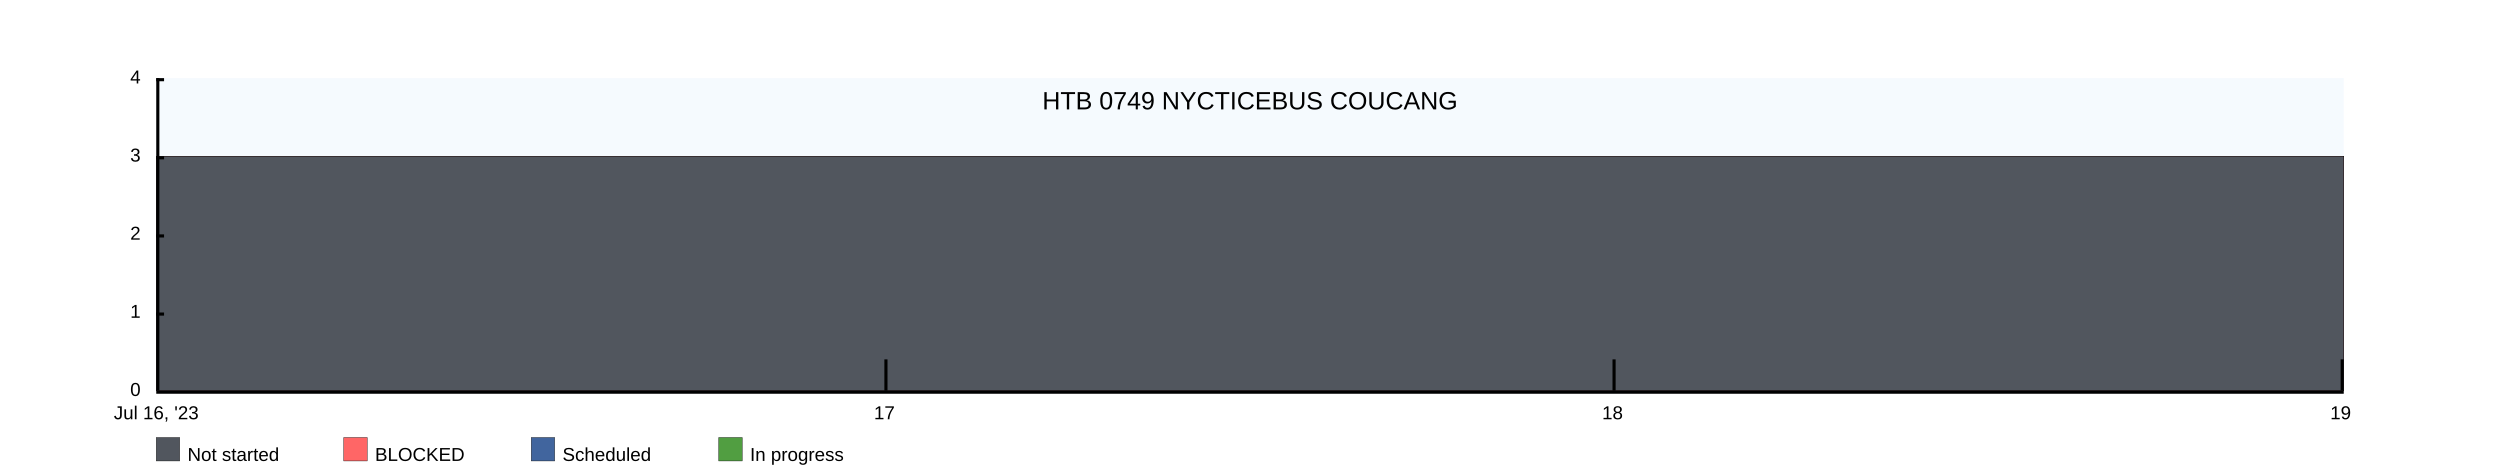
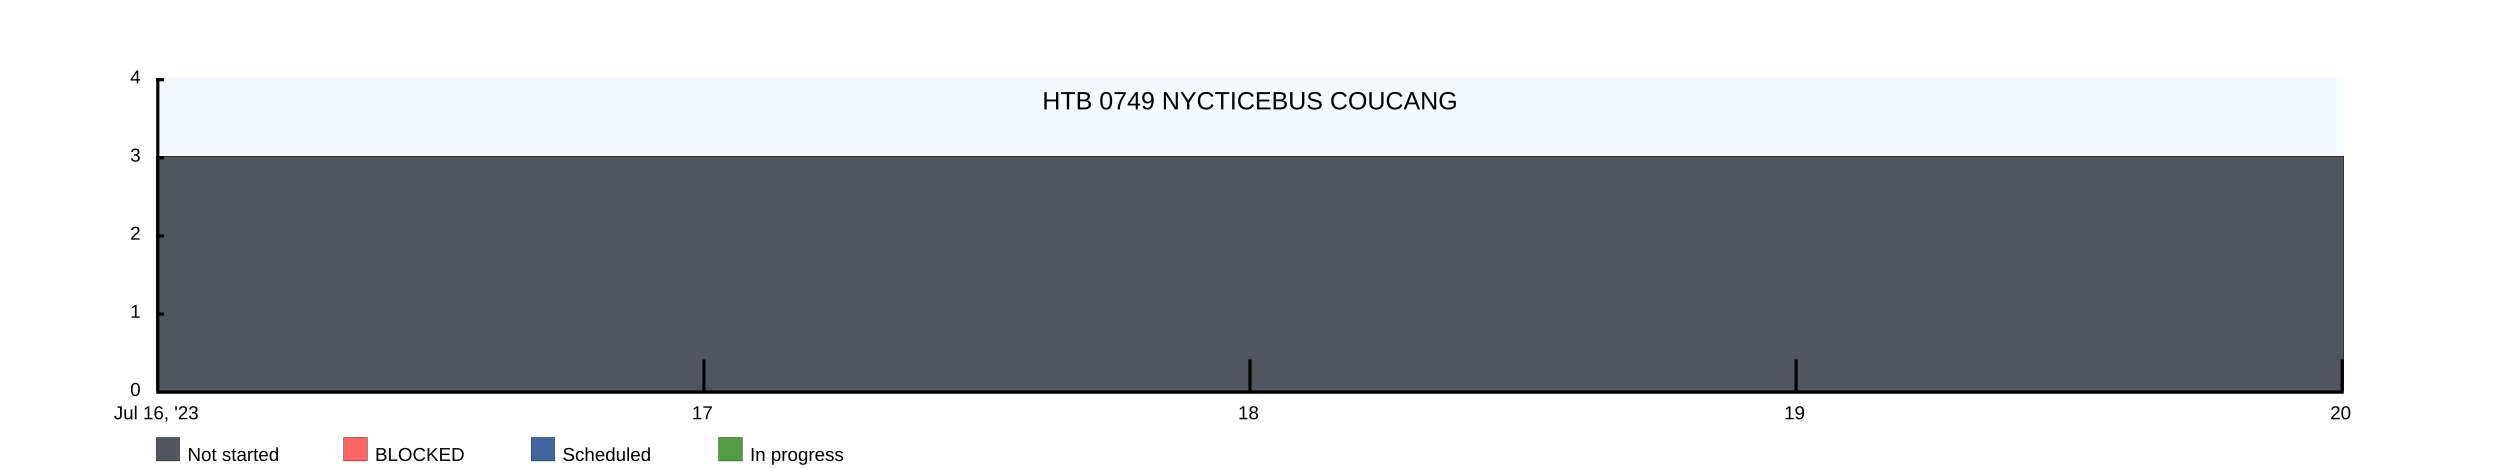
<svg xmlns="http://www.w3.org/2000/svg" width="1600" height="300">
  <rect x="100" y="50" width="1400" height="200" fill="rgba(221, 239, 250, .3)" />
  <clipPath id="theGraph">
    <rect x="100" y="50" width="1400" height="200" fill="black" />
  </clipPath>
  <rect x="100" y="280" width="15" height="15" fill="#51565E" stroke="black" stroke-width="0.25" />
  <text x="120" y="295" font-family="Arial" font-size="12" fill="black">Not started</text>
  <rect x="220" y="280" width="15" height="15" fill="#FF6666" stroke="black" stroke-width="0.25" />
  <text x="240" y="295" font-family="Arial" font-size="12" fill="black">BLOCKED</text>
  <rect x="340" y="280" width="15" height="15" fill="#41659E" stroke="black" stroke-width="0.25" />
  <text x="360" y="295" font-family="Arial" font-size="12" fill="black">Scheduled</text>
  <rect x="460" y="280" width="15" height="15" fill="#519E41" stroke="black" stroke-width="0.25" />
  <text x="480" y="295" font-family="Arial" font-size="12" fill="black">In progress</text>
-   <path d="M 100 100 M 100 100 C 100 100 566.667 100 566.667 100 C 566.667 100 1033.333 100 1033.333 100 C 1033.333 100 1500 100 1500 100 C 1500 100 1500 250 1500 250 C 1500 250 100 250 100 250 Z" fill="#519E41" stroke="black" stroke-width="0.25" />
-   <path d="M 100 100 M 100 100 C 100 100 566.667 100 566.667 100 C 566.667 100 1033.333 100 1033.333 100 C 1033.333 100 1500 100 1500 100 C 1500 100 1500 250 1500 250 C 1500 250 100 250 100 250 Z" fill="#41659E" stroke="black" stroke-width="0.25" />
-   <path d="M 100 100 M 100 100 C 100 100 566.667 100 566.667 100 C 566.667 100 1033.333 100 1033.333 100 C 1033.333 100 1500 100 1500 100 C 1500 100 1500 250 1500 250 C 1500 250 100 250 100 250 Z" fill="#FF6666" stroke="black" stroke-width="0.25" />
-   <path d="M 100 100 M 100 100 C 100 100 566.667 100 566.667 100 C 566.667 100 1033.333 100 1033.333 100 C 1033.333 100 1500 100 1500 100 C 1500 100 1500 250 1500 250 C 1500 250 100 250 100 250 Z" fill="#51565E" stroke="black" stroke-width="0.25" />
+   <path d="M 100 100 M 100 100 C 100 100 450 100 450 100 C 450 100 800 100 800 100 C 800 100 1150 100 1150 100 C 1150 100 1500 100 1500 100 C 1500 100 1500 250 1500 250 C 1500 250 100 250 100 250 Z" fill="#519E41" stroke="black" stroke-width="0.25" />
+   <path d="M 100 100 M 100 100 C 100 100 450 100 450 100 C 450 100 800 100 800 100 C 800 100 1150 100 1150 100 C 1150 100 1500 100 1500 100 C 1500 100 1500 250 1500 250 C 1500 250 100 250 100 250 Z" fill="#41659E" stroke="black" stroke-width="0.25" />
+   <path d="M 100 100 M 100 100 C 100 100 450 100 450 100 C 450 100 800 100 800 100 C 800 100 1150 100 1150 100 C 1150 100 1500 100 1500 100 C 1500 100 1500 250 1500 250 C 1500 250 100 250 100 250 Z" fill="#FF6666" stroke="black" stroke-width="0.25" />
+   <path d="M 100 100 M 100 100 C 100 100 450 100 450 100 C 450 100 800 100 800 100 C 800 100 1150 100 1150 100 C 1150 100 1500 100 1500 100 C 1500 100 1500 250 1500 250 C 1500 250 100 250 100 250 Z" fill="#51565E" stroke="black" stroke-width="0.25" />
  <text x="800" y="70" font-family="Arial" font-size="16" fill="black" text-anchor="middle" alignment-baseline="middle">HTB 0749 NYCTICEBUS COUCANG</text>
  <rect x="100" y="250" width="1400" height="2" fill="black" />
  <rect x="100" y="50" width="5" height="2" fill="black" />
  <rect x="100" y="100" width="5" height="2" fill="black" />
  <rect x="100" y="150" width="5" height="2" fill="black" />
  <rect x="100" y="200" width="5" height="2" fill="black" />
  <text x="90" y="50" font-family="Arial" font-size="12" fill="black" text-anchor="end" dominant-baseline="middle">4</text>
  <text x="90" y="100" font-family="Arial" font-size="12" fill="black" text-anchor="end" dominant-baseline="middle">3</text>
  <text x="90" y="150" font-family="Arial" font-size="12" fill="black" text-anchor="end" dominant-baseline="middle">2</text>
  <text x="90" y="200" font-family="Arial" font-size="12" fill="black" text-anchor="end" dominant-baseline="middle">1</text>
  <text x="90" y="250" font-family="Arial" font-size="12" fill="black" text-anchor="end" dominant-baseline="middle">0</text>
  <text x="100" y="260" font-family="Arial" fill="black" text-anchor="middle" dominant-baseline="hanging">Jul 16, '23</text>
-   <text x="566" y="260" font-family="Arial" fill="black" text-anchor="middle" dominant-baseline="hanging">17</text>
-   <text x="1032" y="260" font-family="Arial" fill="black" text-anchor="middle" dominant-baseline="hanging">18</text>
-   <text x="1498" y="260" font-family="Arial" fill="black" text-anchor="middle" dominant-baseline="hanging">19</text>
+   <text x="449.5" y="260" font-family="Arial" fill="black" text-anchor="middle" dominant-baseline="hanging">17</text>
+   <text x="799" y="260" font-family="Arial" fill="black" text-anchor="middle" dominant-baseline="hanging">18</text>
+   <text x="1148.5" y="260" font-family="Arial" fill="black" text-anchor="middle" dominant-baseline="hanging">19</text>
+   <text x="1498" y="260" font-family="Arial" fill="black" text-anchor="middle" dominant-baseline="hanging">20</text>
  <rect x="100" y="50" width="2" height="200" fill="black" />
-   <rect x="566" y="230" width="2" height="20" fill="black" />
-   <rect x="1032" y="230" width="2" height="20" fill="black" />
+   <rect x="449.5" y="230" width="2" height="20" fill="black" />
+   <rect x="799" y="230" width="2" height="20" fill="black" />
+   <rect x="1148.5" y="230" width="2" height="20" fill="black" />
  <rect x="1498" y="230" width="2" height="20" fill="black" />
</svg>
